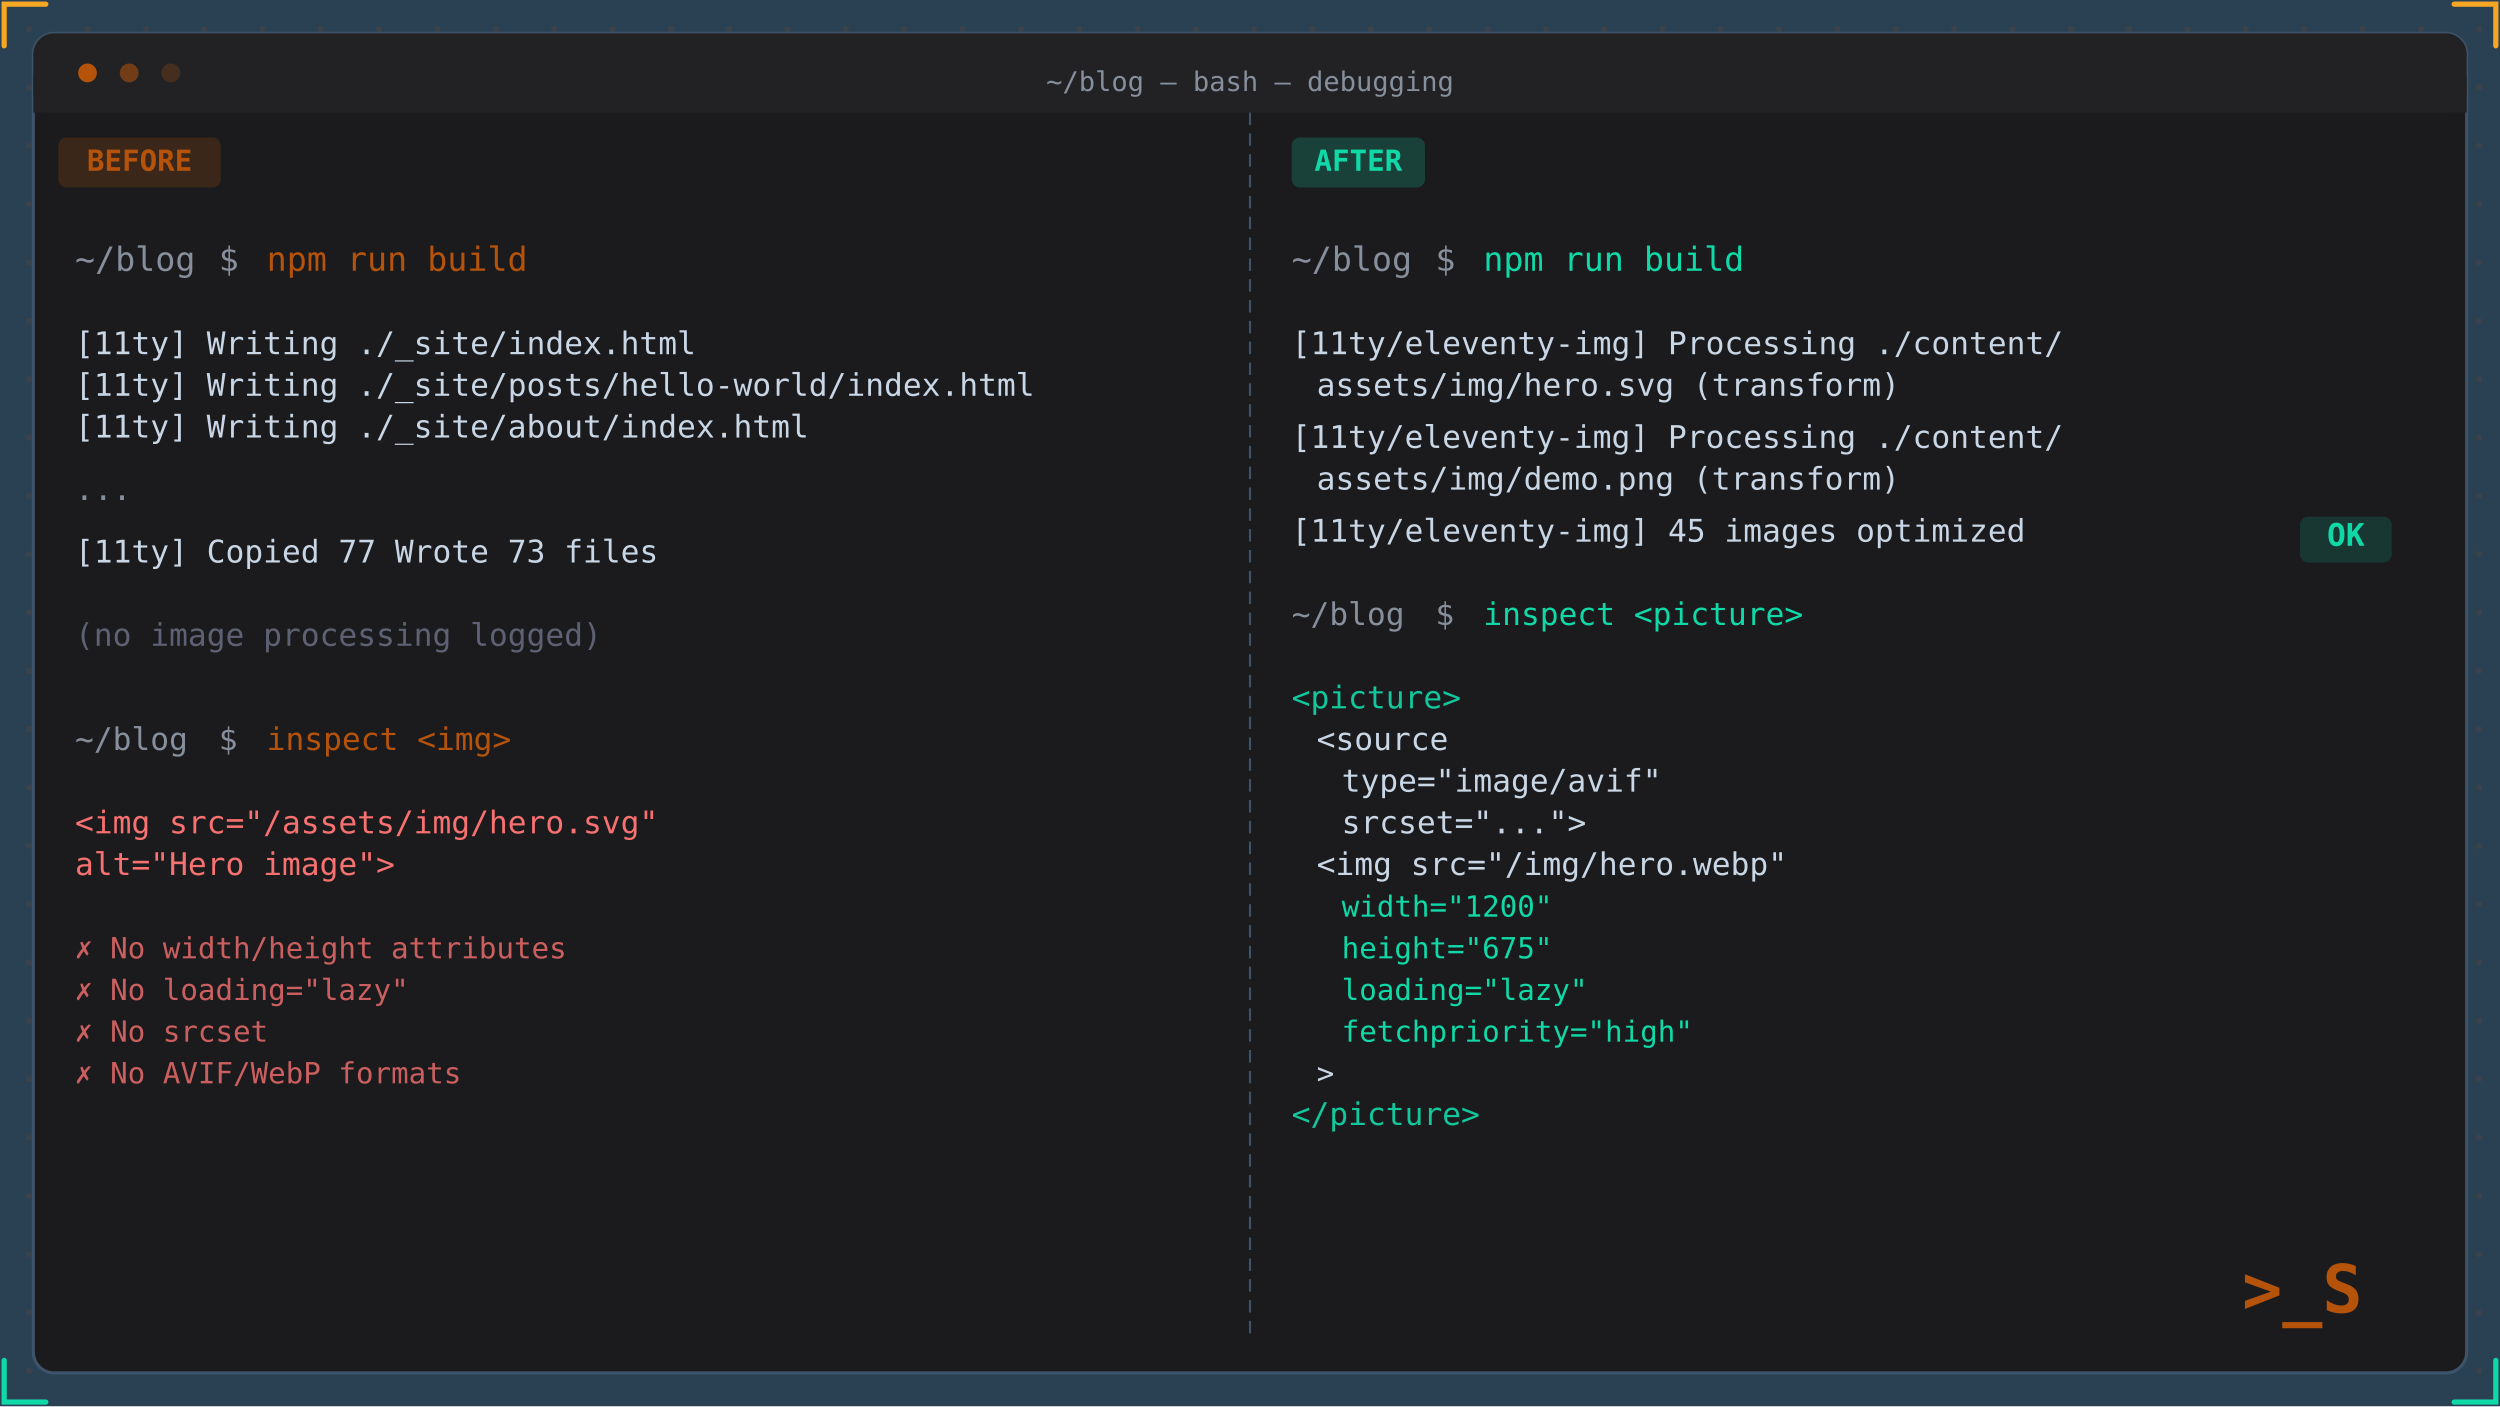
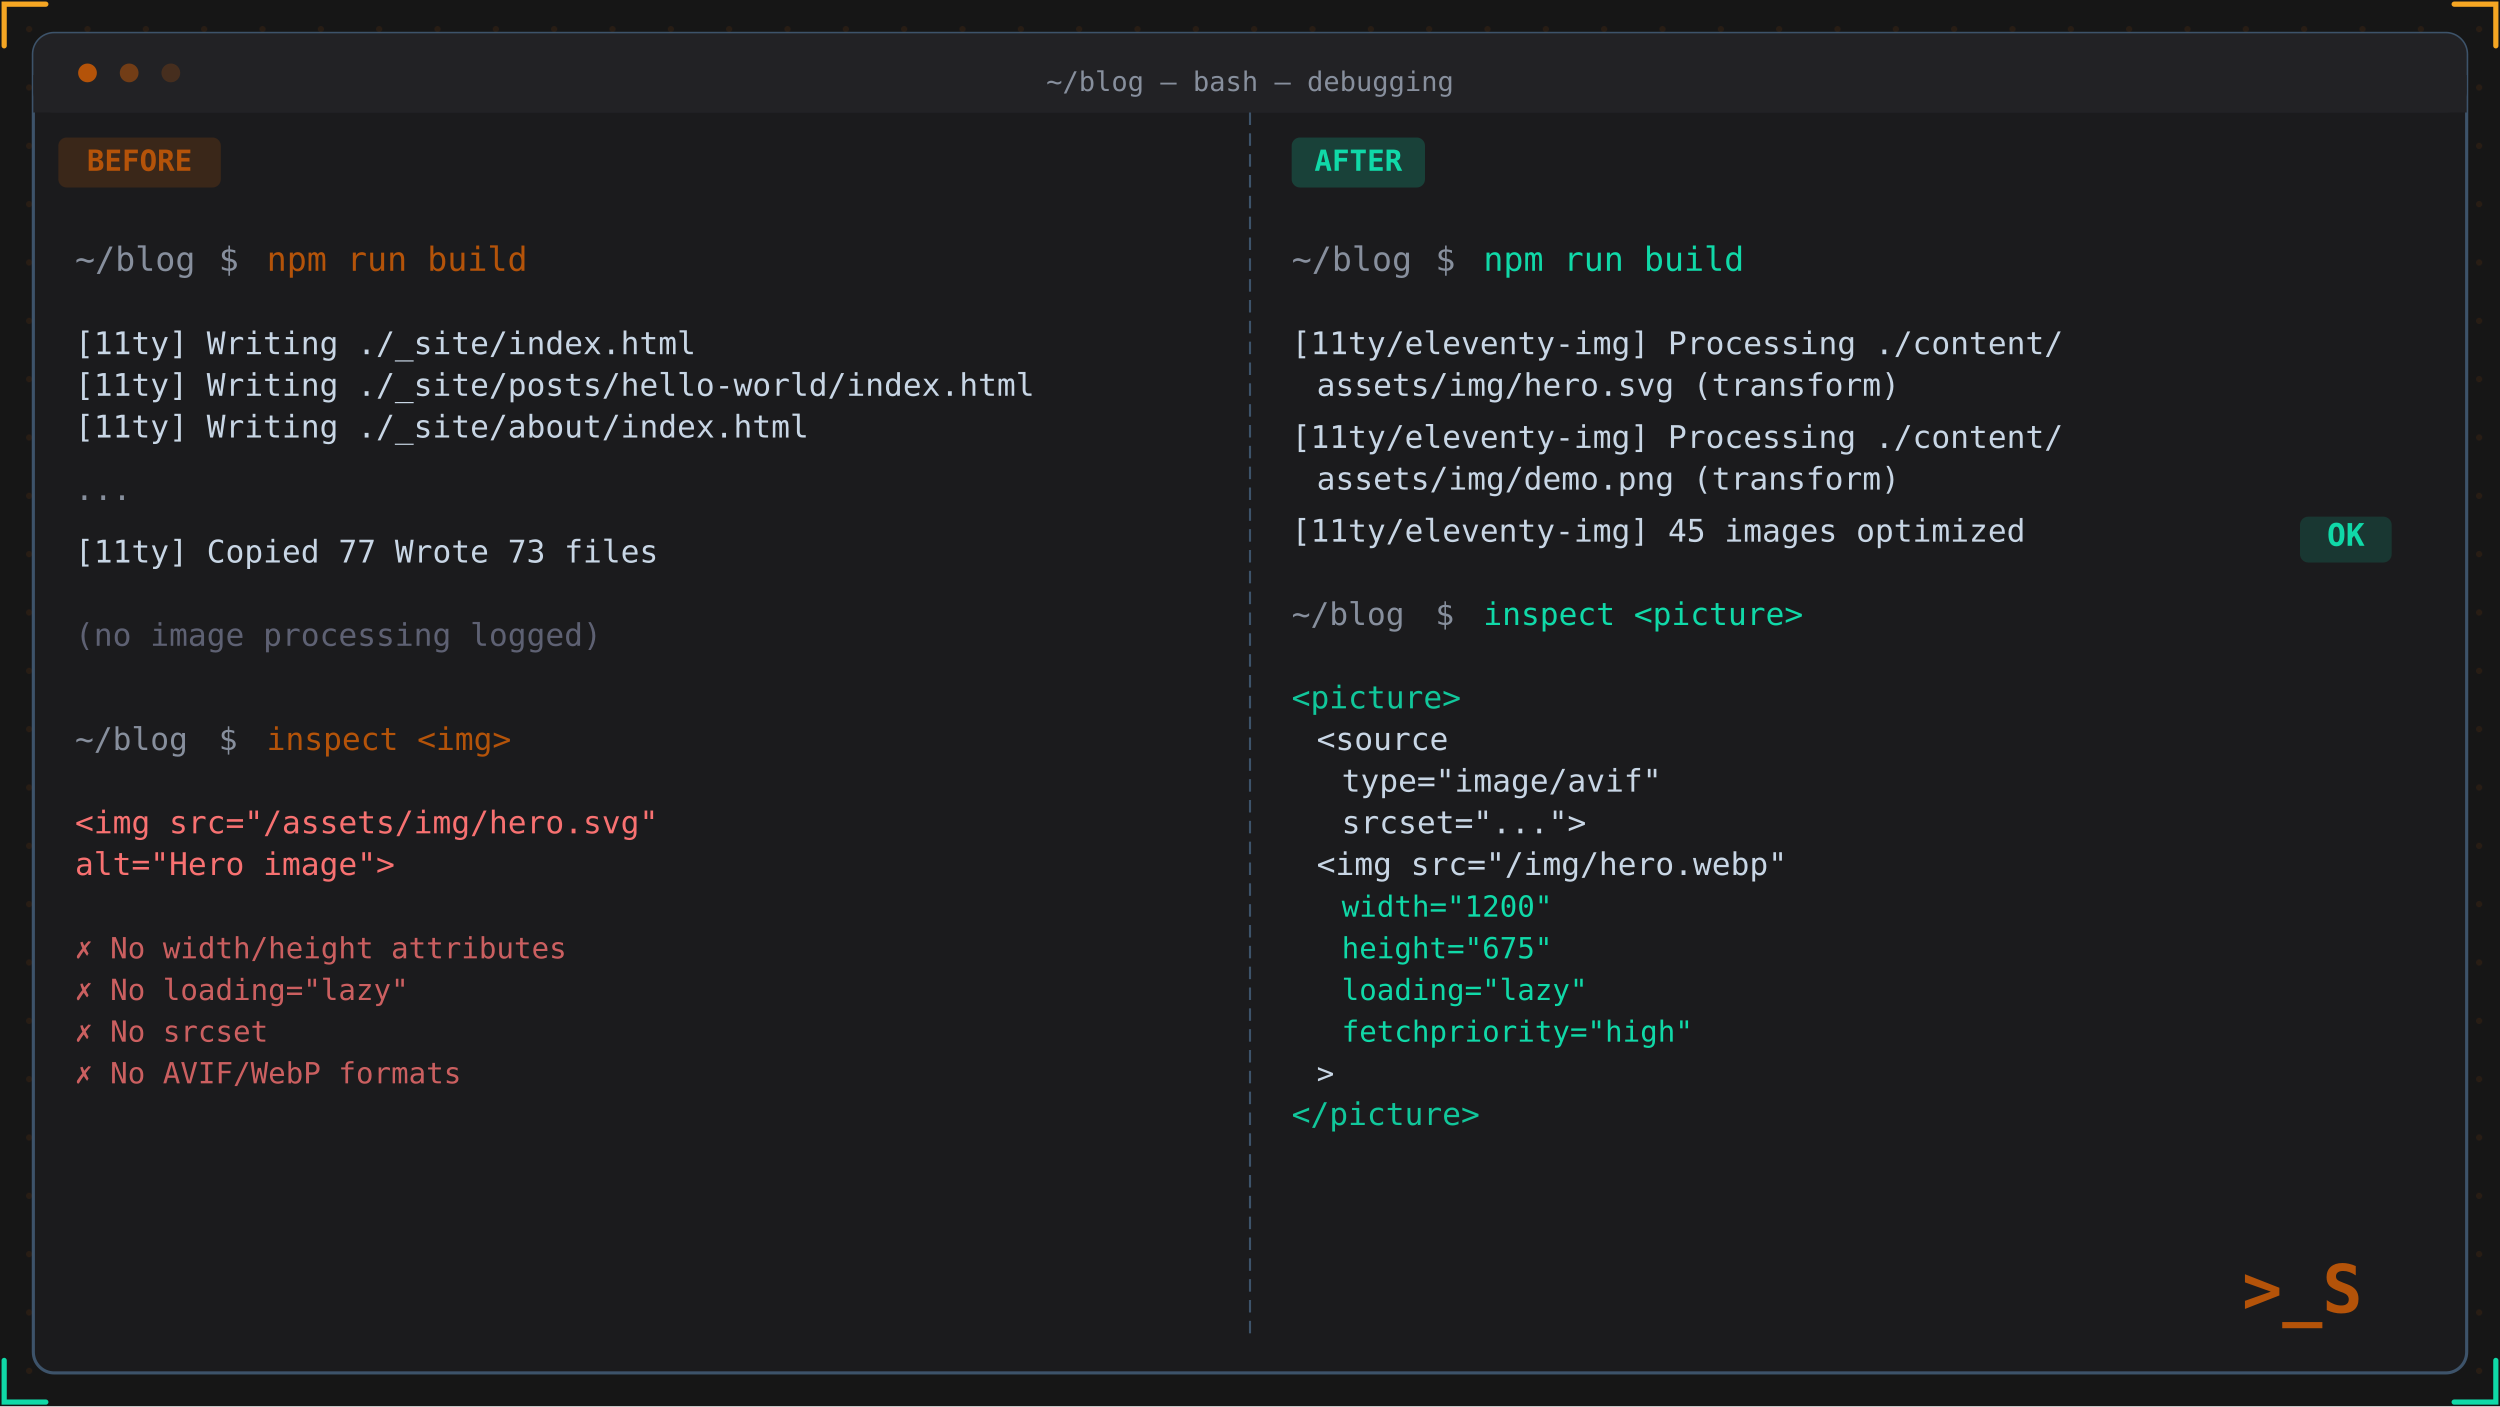
<svg xmlns="http://www.w3.org/2000/svg" width="1200" height="675" viewBox="0 0 1200 675">
  <defs>
    <pattern id="dot-grid" width="28" height="28" patternUnits="userSpaceOnUse">
      <circle cx="14" cy="14" r="1.5" fill="#B45309" opacity="0.12" />
    </pattern>
  </defs>
-   <rect width="1200" height="675" fill="#2A4053" />
+   <rect width="1200" height="675" fill="#161616" />
  <rect width="1200" height="675" fill="url(#dot-grid)" />
  <rect x="18" y="18" width="1164" height="639" rx="10" fill="#000" opacity="0.25" />
  <rect x="16" y="16" width="1168" height="643" rx="10" fill="#1B1B1D" stroke="#3D536A" stroke-width="1.5" />
  <rect x="16" y="16" width="1168" height="38" rx="10" fill="#222225" />
  <rect x="16" y="36" width="1168" height="18" fill="#222225" />
  <circle cx="42" cy="35" r="4.5" fill="#B45309" />
  <circle cx="62" cy="35" r="4.5" fill="#B45309" opacity="0.55" />
  <circle cx="82" cy="35" r="4.5" fill="#B45309" opacity="0.25" />
  <text x="600" y="40" font-family="ui-monospace,SFMono-Regular,monospace" font-size="13" fill="#878f9d" text-anchor="middle" dominant-baseline="middle">~/blog — bash — debugging</text>
  <line x1="600" y1="54" x2="600" y2="640" stroke="#3D536A" stroke-width="1" stroke-dasharray="6,4" />
  <clipPath id="left-clip">
    <rect x="16" y="54" width="584" height="605" />
  </clipPath>
  <g clip-path="url(#left-clip)" font-family="ui-monospace,SFMono-Regular,monospace">
    <rect x="28" y="66" width="78" height="24" rx="4" fill="#B45309" opacity="0.2" />
    <text x="67" y="82" font-size="14" fill="#B45309" text-anchor="middle" font-weight="bold">BEFORE</text>
    <text x="36" y="130" font-size="16" fill="#878f9d">~/blog</text>
    <text x="105" y="130" font-size="16" fill="#878f9d"> $</text>
    <text x="128" y="130" font-size="16" fill="#B45309"> npm run build</text>
    <text x="36" y="170" font-size="15" fill="#c8d6e5">[11ty] Writing ./_site/index.html</text>
    <text x="36" y="190" font-size="15" fill="#c8d6e5">[11ty] Writing ./_site/posts/hello-world/index.html</text>
    <text x="36" y="210" font-size="15" fill="#c8d6e5">[11ty] Writing ./_site/about/index.html</text>
    <text x="36" y="240" font-size="15" fill="#878f9d">...</text>
    <text x="36" y="270" font-size="15" fill="#c8d6e5">[11ty] Copied 77 Wrote 73 files</text>
    <text x="36" y="310" font-size="15" fill="#5e6173">(no image processing logged)</text>
    <text x="36" y="360" font-size="15" fill="#878f9d">~/blog</text>
    <text x="105" y="360" font-size="15" fill="#878f9d"> $</text>
    <text x="128" y="360" font-size="15" fill="#B45309"> inspect &lt;img&gt;</text>
    <text x="36" y="400" font-size="15" fill="#F87171">&lt;img src="/assets/img/hero.svg"</text>
    <text x="36" y="420" font-size="15" fill="#F87171">     alt="Hero image"&gt;</text>
    <text x="36" y="460" font-size="14" fill="#F87171" opacity="0.8">✗ No width/height attributes</text>
    <text x="36" y="480" font-size="14" fill="#F87171" opacity="0.8">✗ No loading="lazy"</text>
    <text x="36" y="500" font-size="14" fill="#F87171" opacity="0.8">✗ No srcset</text>
    <text x="36" y="520" font-size="14" fill="#F87171" opacity="0.8">✗ No AVIF/WebP formats</text>
  </g>
  <clipPath id="right-clip">
    <rect x="600" y="54" width="584" height="605" />
  </clipPath>
  <g clip-path="url(#right-clip)" font-family="ui-monospace,SFMono-Regular,monospace">
    <rect x="620" y="66" width="64" height="24" rx="4" fill="#10D9A8" opacity="0.2" />
    <text x="652" y="82" font-size="14" fill="#10D9A8" text-anchor="middle" font-weight="bold">AFTER</text>
    <text x="620" y="130" font-size="16" fill="#878f9d">~/blog</text>
    <text x="689" y="130" font-size="16" fill="#878f9d"> $</text>
    <text x="712" y="130" font-size="16" fill="#10D9A8"> npm run build</text>
    <text x="620" y="170" font-size="15" fill="#c8d6e5">[11ty/eleventy-img] Processing ./content/</text>
    <text x="632" y="190" font-size="15" fill="#c8d6e5">assets/img/hero.svg (transform)</text>
    <text x="620" y="215" font-size="15" fill="#c8d6e5">[11ty/eleventy-img] Processing ./content/</text>
    <text x="632" y="235" font-size="15" fill="#c8d6e5">assets/img/demo.png (transform)</text>
    <text x="620" y="260" font-size="15" fill="#c8d6e5">[11ty/eleventy-img] 45 images optimized</text>
    <rect x="1104" y="248" width="44" height="22" rx="4" fill="#10D9A8" opacity="0.15" />
    <text x="1126" y="262" font-size="15" fill="#10D9A8" font-weight="bold" text-anchor="middle">OK</text>
    <text x="620" y="300" font-size="15" fill="#878f9d">~/blog</text>
    <text x="689" y="300" font-size="15" fill="#878f9d"> $</text>
    <text x="712" y="300" font-size="15" fill="#10D9A8"> inspect &lt;picture&gt;</text>
    <text x="620" y="340" font-size="15" fill="#10D9A8" opacity="0.9">&lt;picture&gt;</text>
    <text x="632" y="360" font-size="15" fill="#c8d6e5">  &lt;source</text>
    <text x="644" y="380" font-size="15" fill="#c8d6e5">    type="image/avif"</text>
    <text x="644" y="400" font-size="15" fill="#c8d6e5">    srcset="..."&gt;</text>
    <text x="632" y="420" font-size="15" fill="#c8d6e5">  &lt;img src="/img/hero.webp"</text>
    <text x="644" y="440" font-size="14" fill="#10D9A8">    width="1200"</text>
    <text x="644" y="460" font-size="14" fill="#10D9A8">    height="675"</text>
    <text x="644" y="480" font-size="14" fill="#10D9A8">    loading="lazy"</text>
    <text x="644" y="500" font-size="14" fill="#10D9A8">    fetchpriority="high"</text>
    <text x="632" y="520" font-size="14" fill="#c8d6e5">  &gt;</text>
    <text x="620" y="540" font-size="15" fill="#10D9A8" opacity="0.9">&lt;/picture&gt;</text>
  </g>
  <text x="1134" y="630" font-family="ui-monospace,SFMono-Regular,monospace" font-size="32" fill="#B45309" text-anchor="end" font-weight="bold">&gt;_S</text>
  <g stroke-linecap="round" fill="none">
    <path d="M 2 22 L 2 2 L 22 2" stroke="#F5A623" stroke-width="2.5" />
    <path d="M 1178 2 L 1198 2 L 1198 22" stroke="#F5A623" stroke-width="2.5" />
    <path d="M 2 653 L 2 673 L 22 673" stroke="#10D9A8" stroke-width="2.5" />
    <path d="M 1178 673 L 1198 673 L 1198 653" stroke="#10D9A8" stroke-width="2.5" />
  </g>
</svg>
